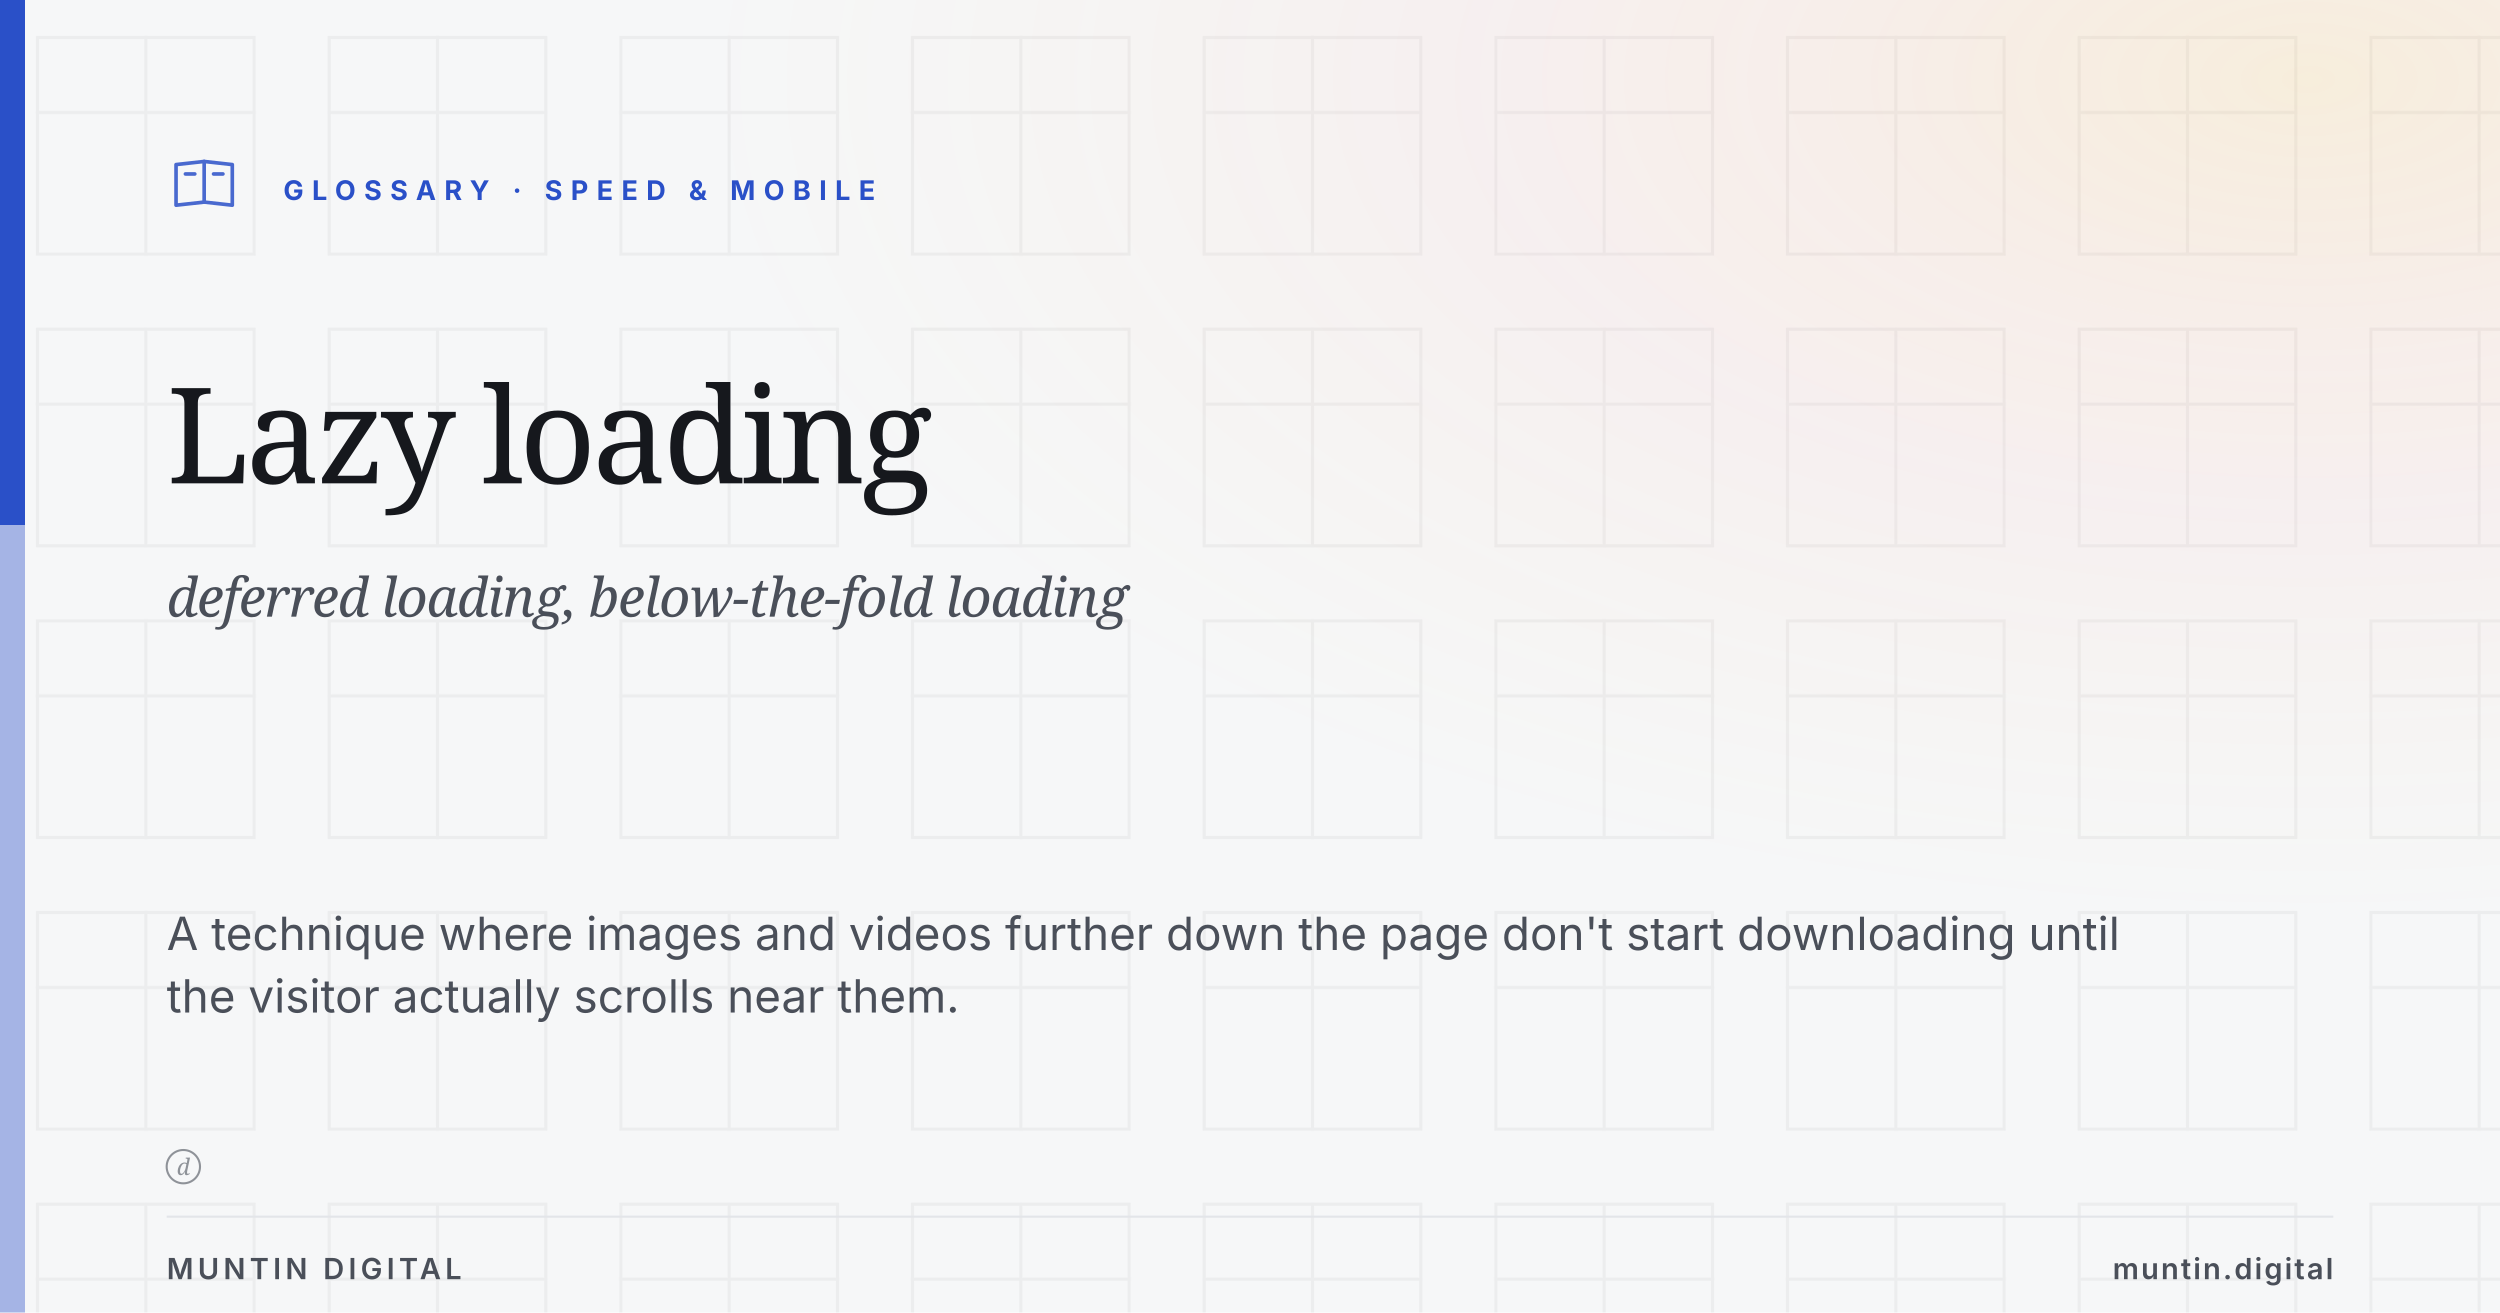
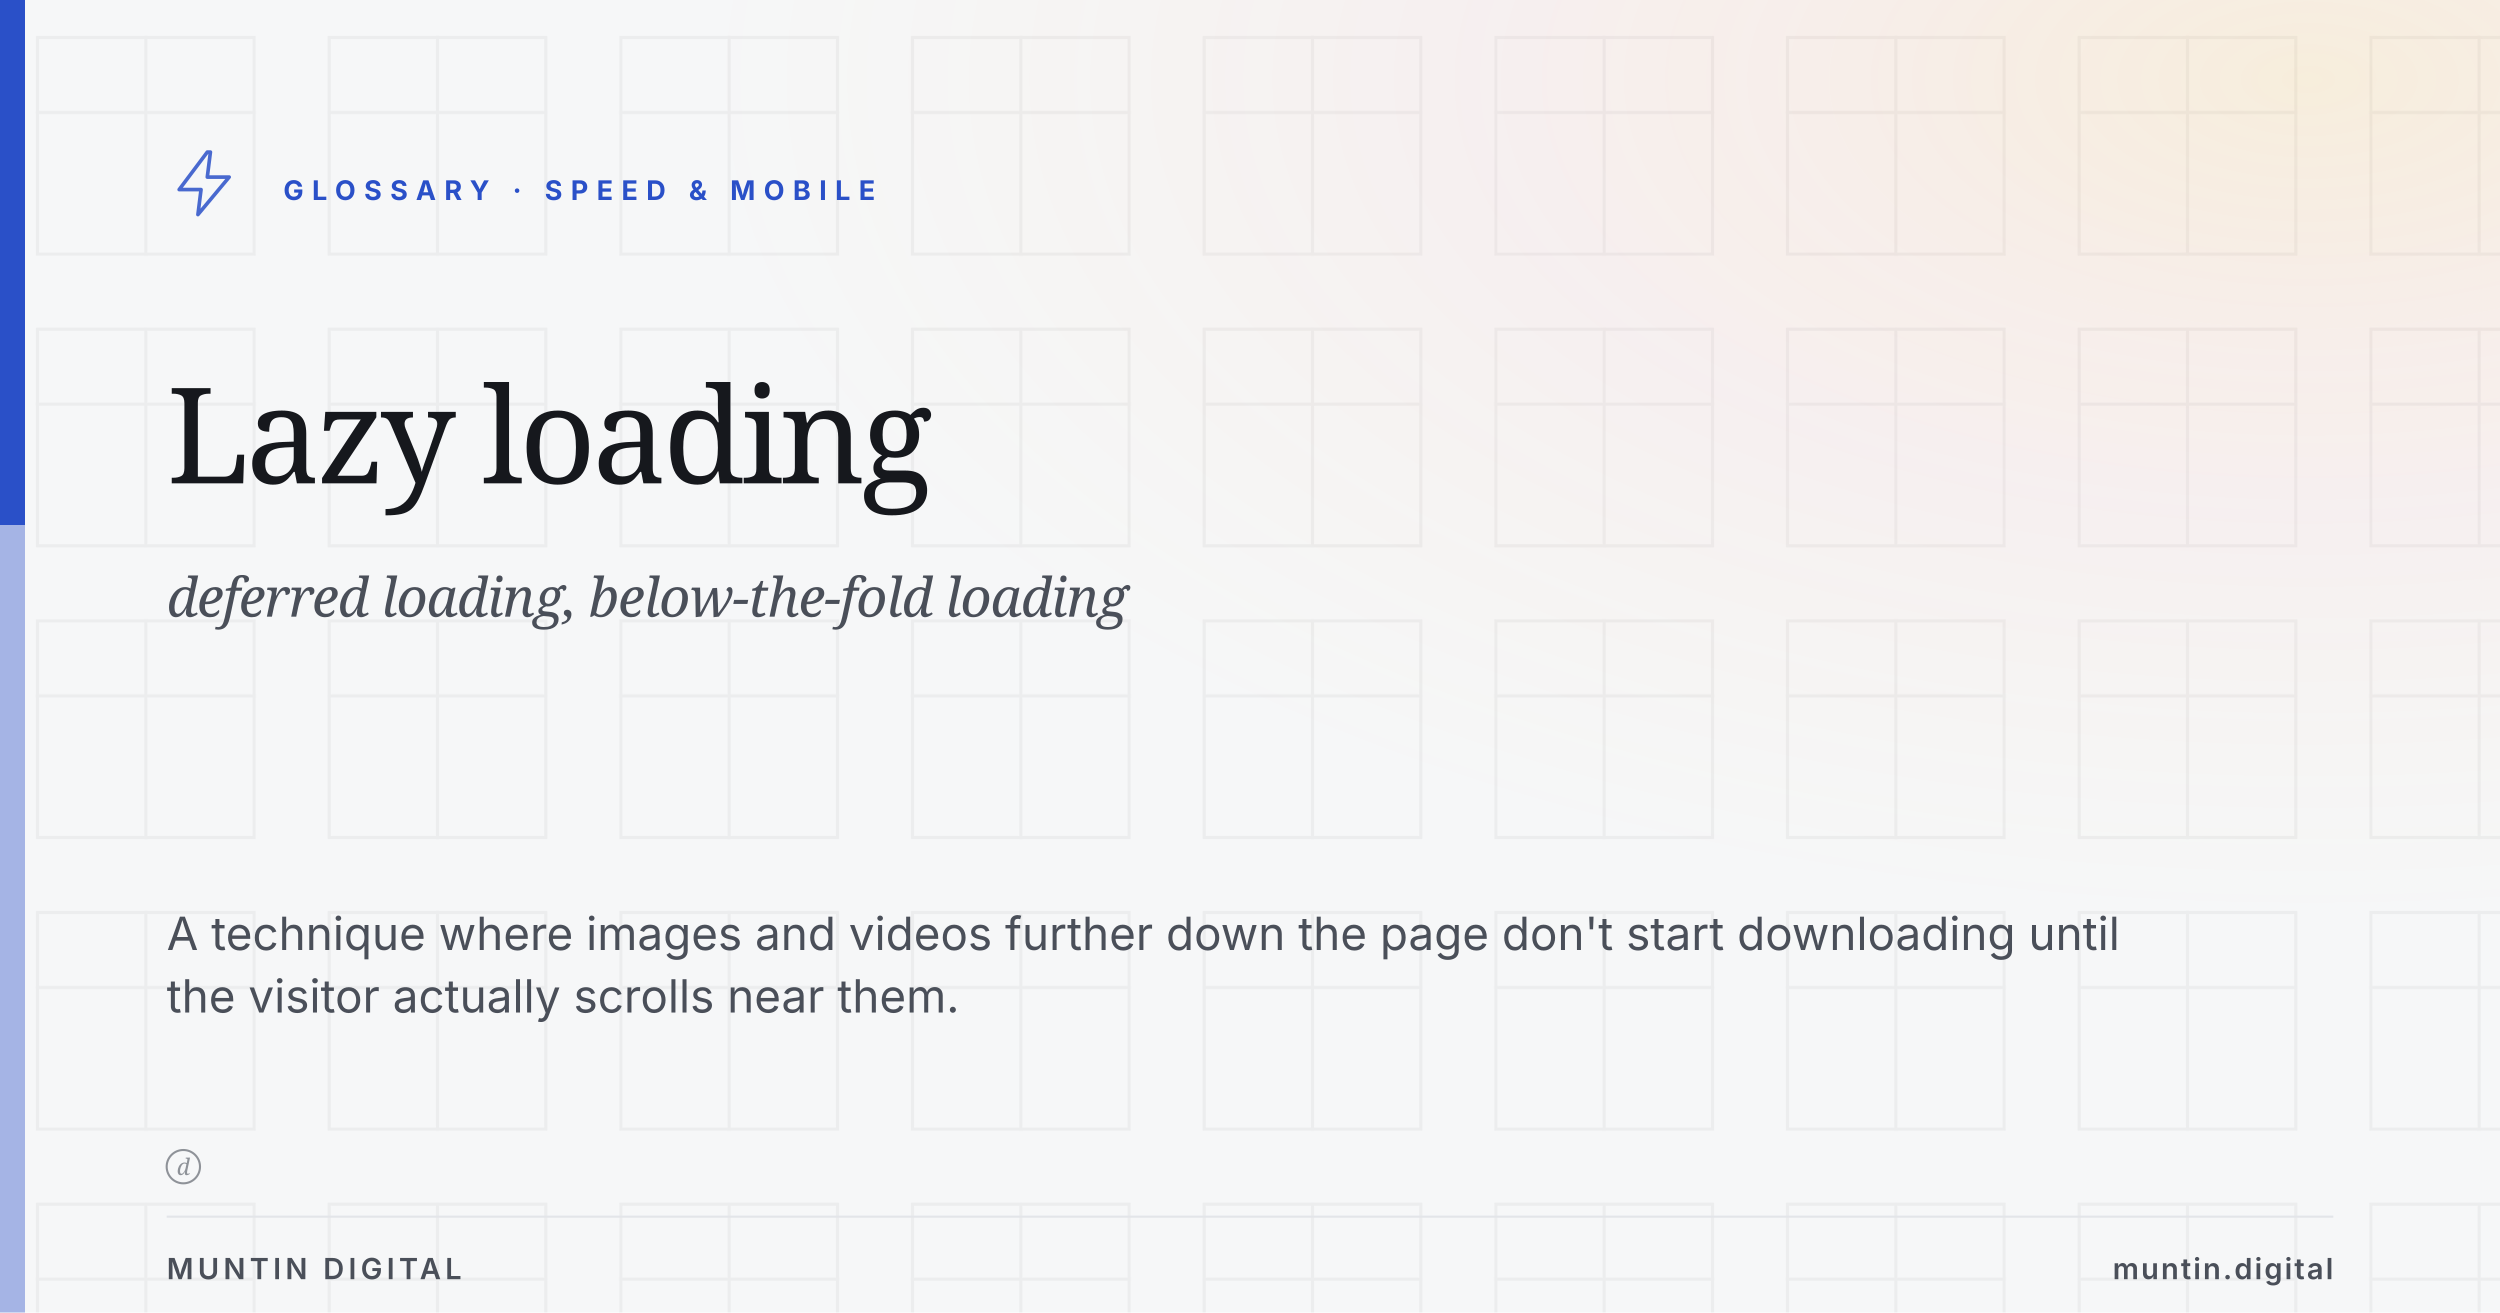
<svg xmlns="http://www.w3.org/2000/svg" viewBox="0 0 1200 630" width="1200" height="630">
  <rect width="1200" height="630" fill="#F6F7F8" />
  <defs>
    <pattern id="muntinField" x="0" y="0" width="140" height="140" patternUnits="userSpaceOnUse">
      <g transform="translate(18, 18)" fill="none" stroke="#16181D" stroke-width="1.5" stroke-linecap="square" stroke-linejoin="miter">
        <rect x="0" y="0" width="104" height="104" />
        <line x1="52" y1="0" x2="52" y2="104" />
        <line x1="0" y1="36" x2="104" y2="36" />
      </g>
    </pattern>
  </defs>
  <rect width="1200" height="630" fill="url(#muntinField)" opacity="0.045" />
  <defs>
    <radialGradient id="ghWarmSoft" cx="92%" cy="6%" r="64%">
      <stop offset="0%" stop-color="#FFB020" stop-opacity="0.13" />
      <stop offset="52%" stop-color="#FF6B5C" stop-opacity="0.05" />
      <stop offset="100%" stop-color="#FFB020" stop-opacity="0" />
    </radialGradient>
  </defs>
  <rect width="1200" height="630" fill="url(#ghWarmSoft)" />
  <rect x="0" y="0" width="12" height="252" fill="#2A50C8" />
  <rect x="0" y="252" width="12" height="378" fill="#2A50C8" opacity="0.4" />
  <g transform="translate(80, 70) scale(1.5)" fill="none" stroke="#2A50C8" stroke-width="1.167" stroke-linecap="round" stroke-linejoin="round" color="#2A50C8" opacity="0.85">
-     <path d="M3 6 L12 5 L21 6 L21 19 L12 18 L3 19 Z" />
-     <line x1="12" y1="5" x2="12" y2="18" />
-     <line x1="6" y1="9" x2="9" y2="9" />
-     <line x1="15" y1="9" x2="18" y2="9" />
+     <polygon points="13 2 4 14 11 14 10 22 20 10 13 10 14 2" />
  </g>
  <text x="136" y="96" font-family="Inter, Arial, sans-serif" font-size="13" font-weight="700" letter-spacing="4" fill="#2A50C8">GLOSSARY · SPEED &amp; MOBILE</text>
  <text x="80" y="232" font-family="Fraunces, Georgia, serif" font-size="64" font-weight="500" letter-spacing="-2" fill="#16181D">Lazy loading</text>
  <text x="80" y="296" font-family="Fraunces, Georgia, serif" font-style="italic" font-size="26" font-weight="400" letter-spacing="-0.5" fill="#4A4F59">deferred loading, below-the-fold loading</text>
  <text x="80" y="456" font-family="Inter, Arial, sans-serif" font-size="22" font-weight="400" fill="#4A4F59">
    <tspan x="80" dy="0">A technique where images and videos further down the page don't start downloading until</tspan>
    <tspan x="80" dy="30">the visitor actually scrolls near them.</tspan>
  </text>
  <g transform="translate(80, 552)" fill="#4A4F59" opacity="0.6">
    <circle cx="8" cy="8" r="8" fill="none" stroke="#4A4F59" stroke-width="1" />
    <text x="8" y="12" text-anchor="middle" font-family="Fraunces, Georgia, serif" font-style="italic" font-size="11" font-weight="500" fill="#4A4F59">d</text>
  </g>
  <line x1="80" y1="584" x2="1120" y2="584" stroke="#E3E5E9" stroke-width="1" />
  <text x="80" y="614" font-family="Inter, Arial, sans-serif" font-size="14" font-weight="600" letter-spacing="2" fill="#4A4F59">MUNTIN DIGITAL</text>
  <text x="1120" y="614" text-anchor="end" font-family="Inter, Arial, sans-serif" font-size="14" font-weight="600" letter-spacing="1" fill="#4A4F59">muntin.digital</text>
</svg>
